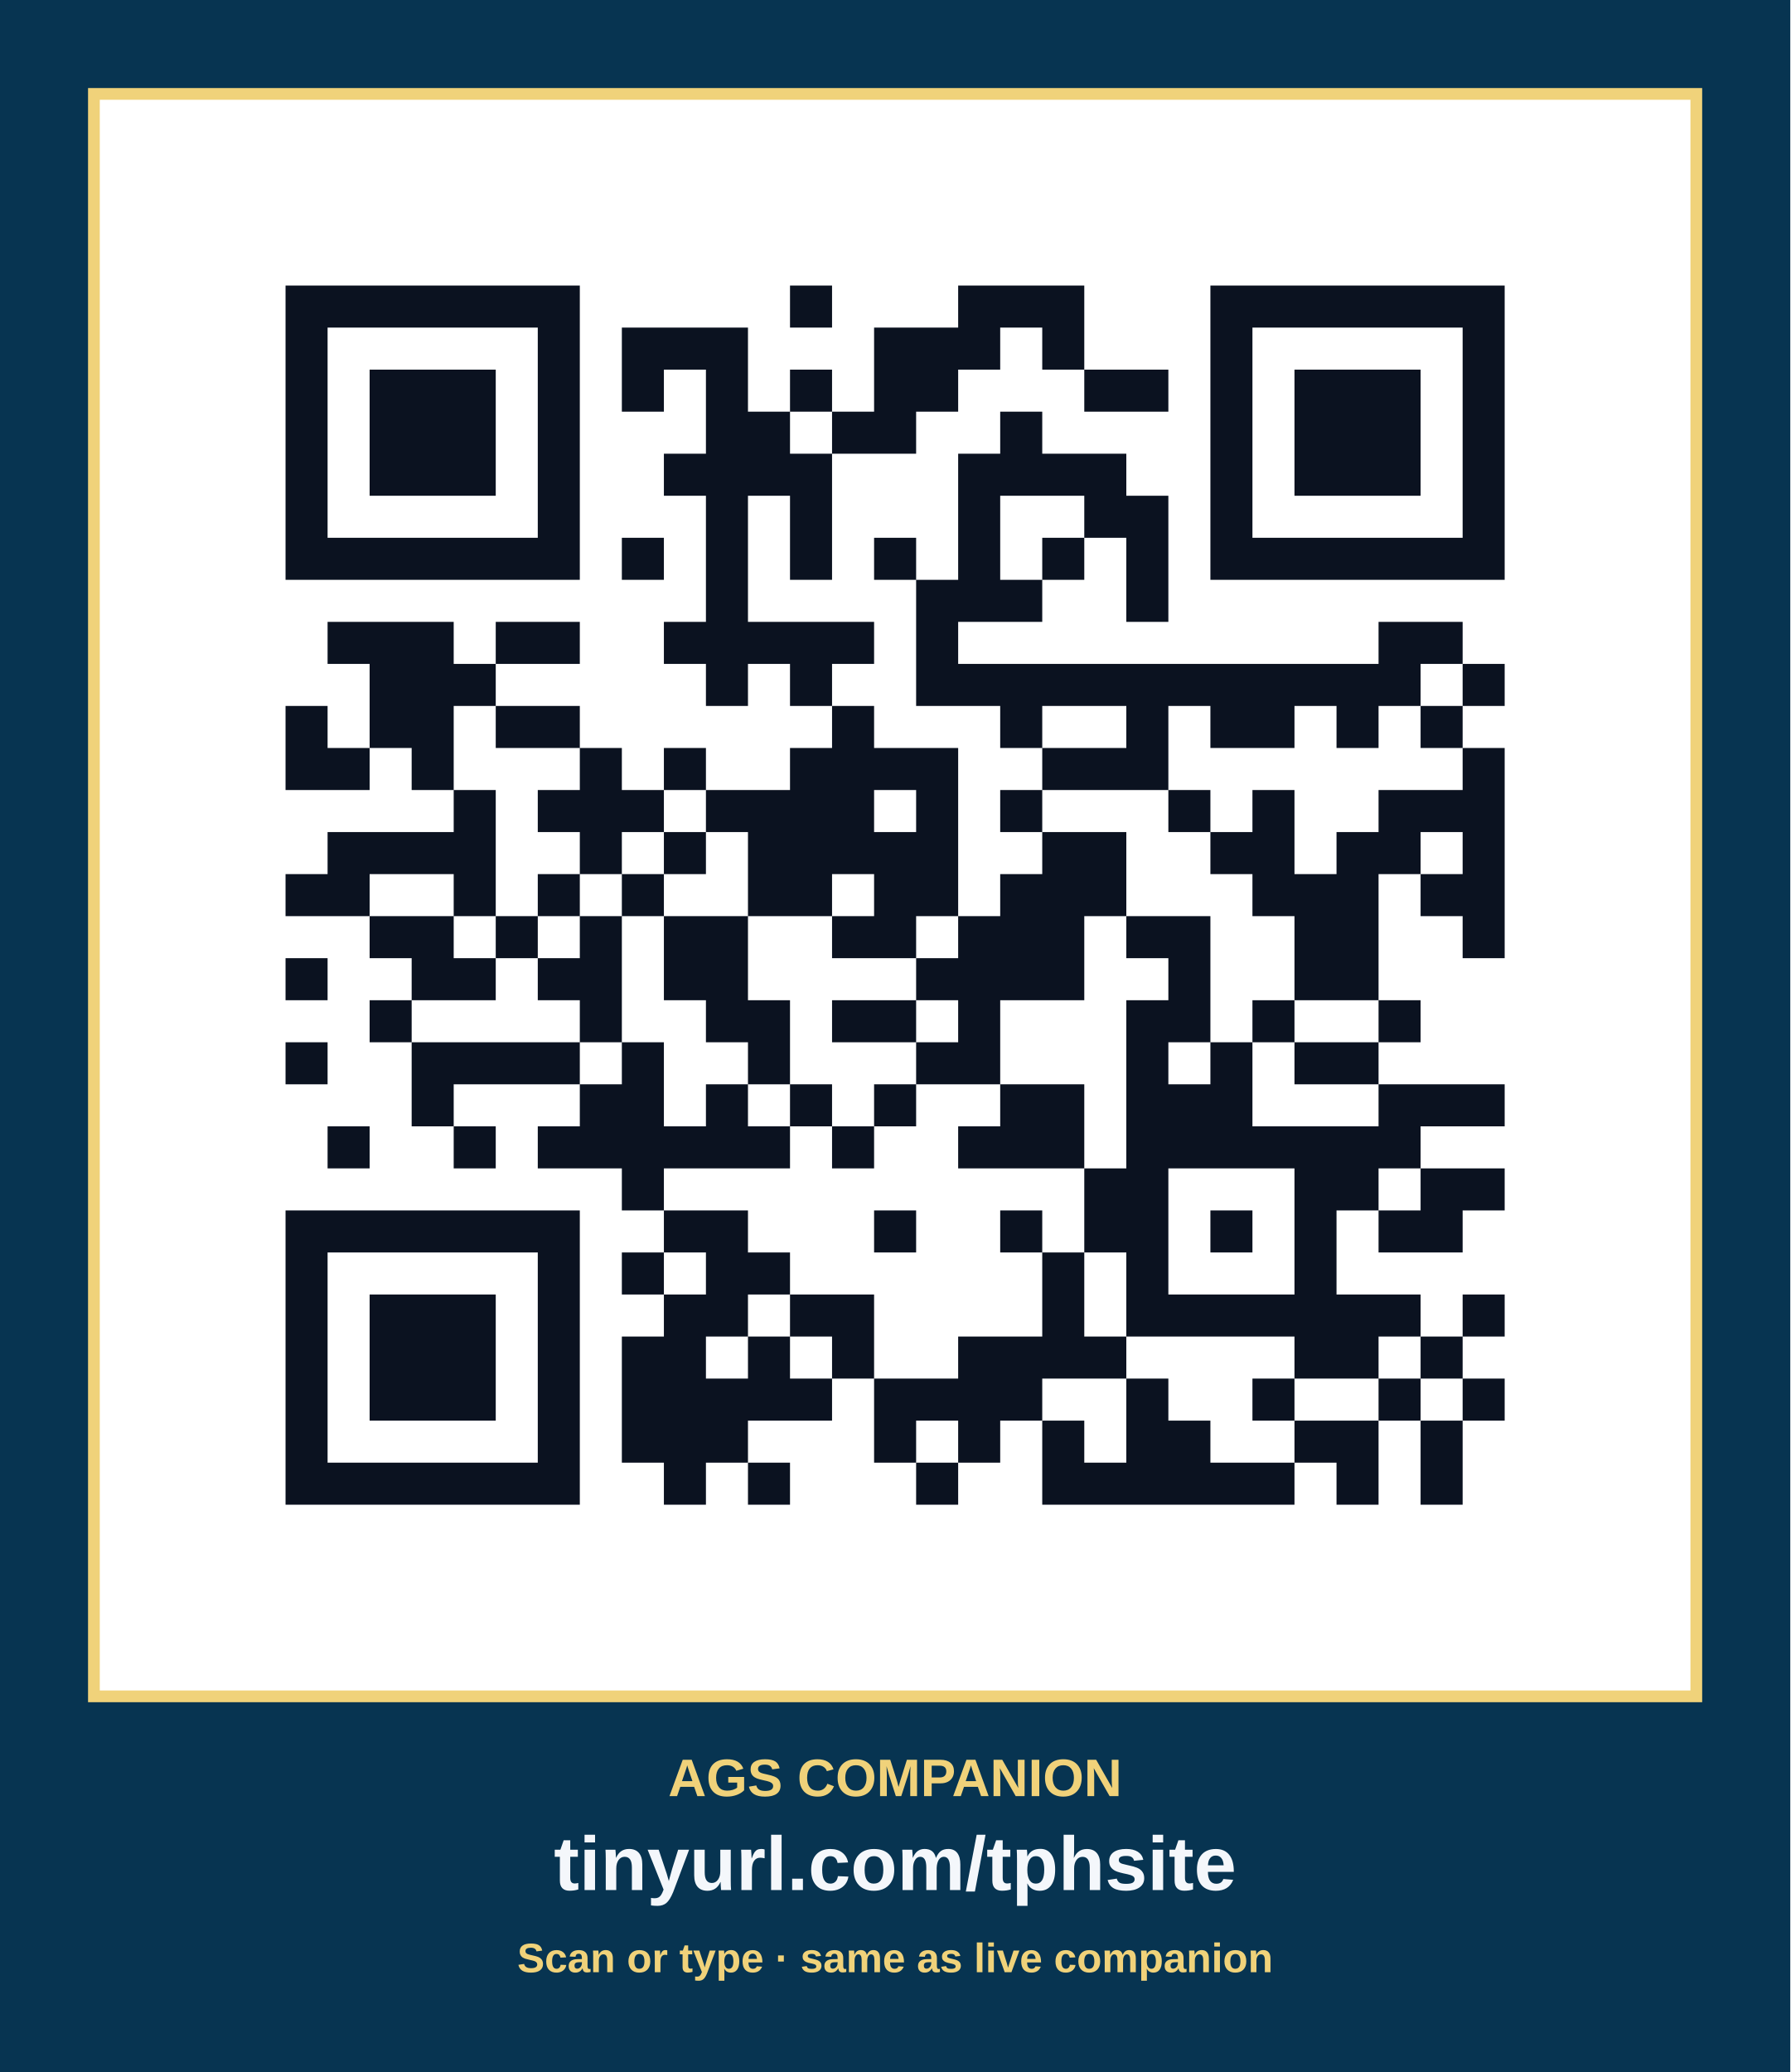
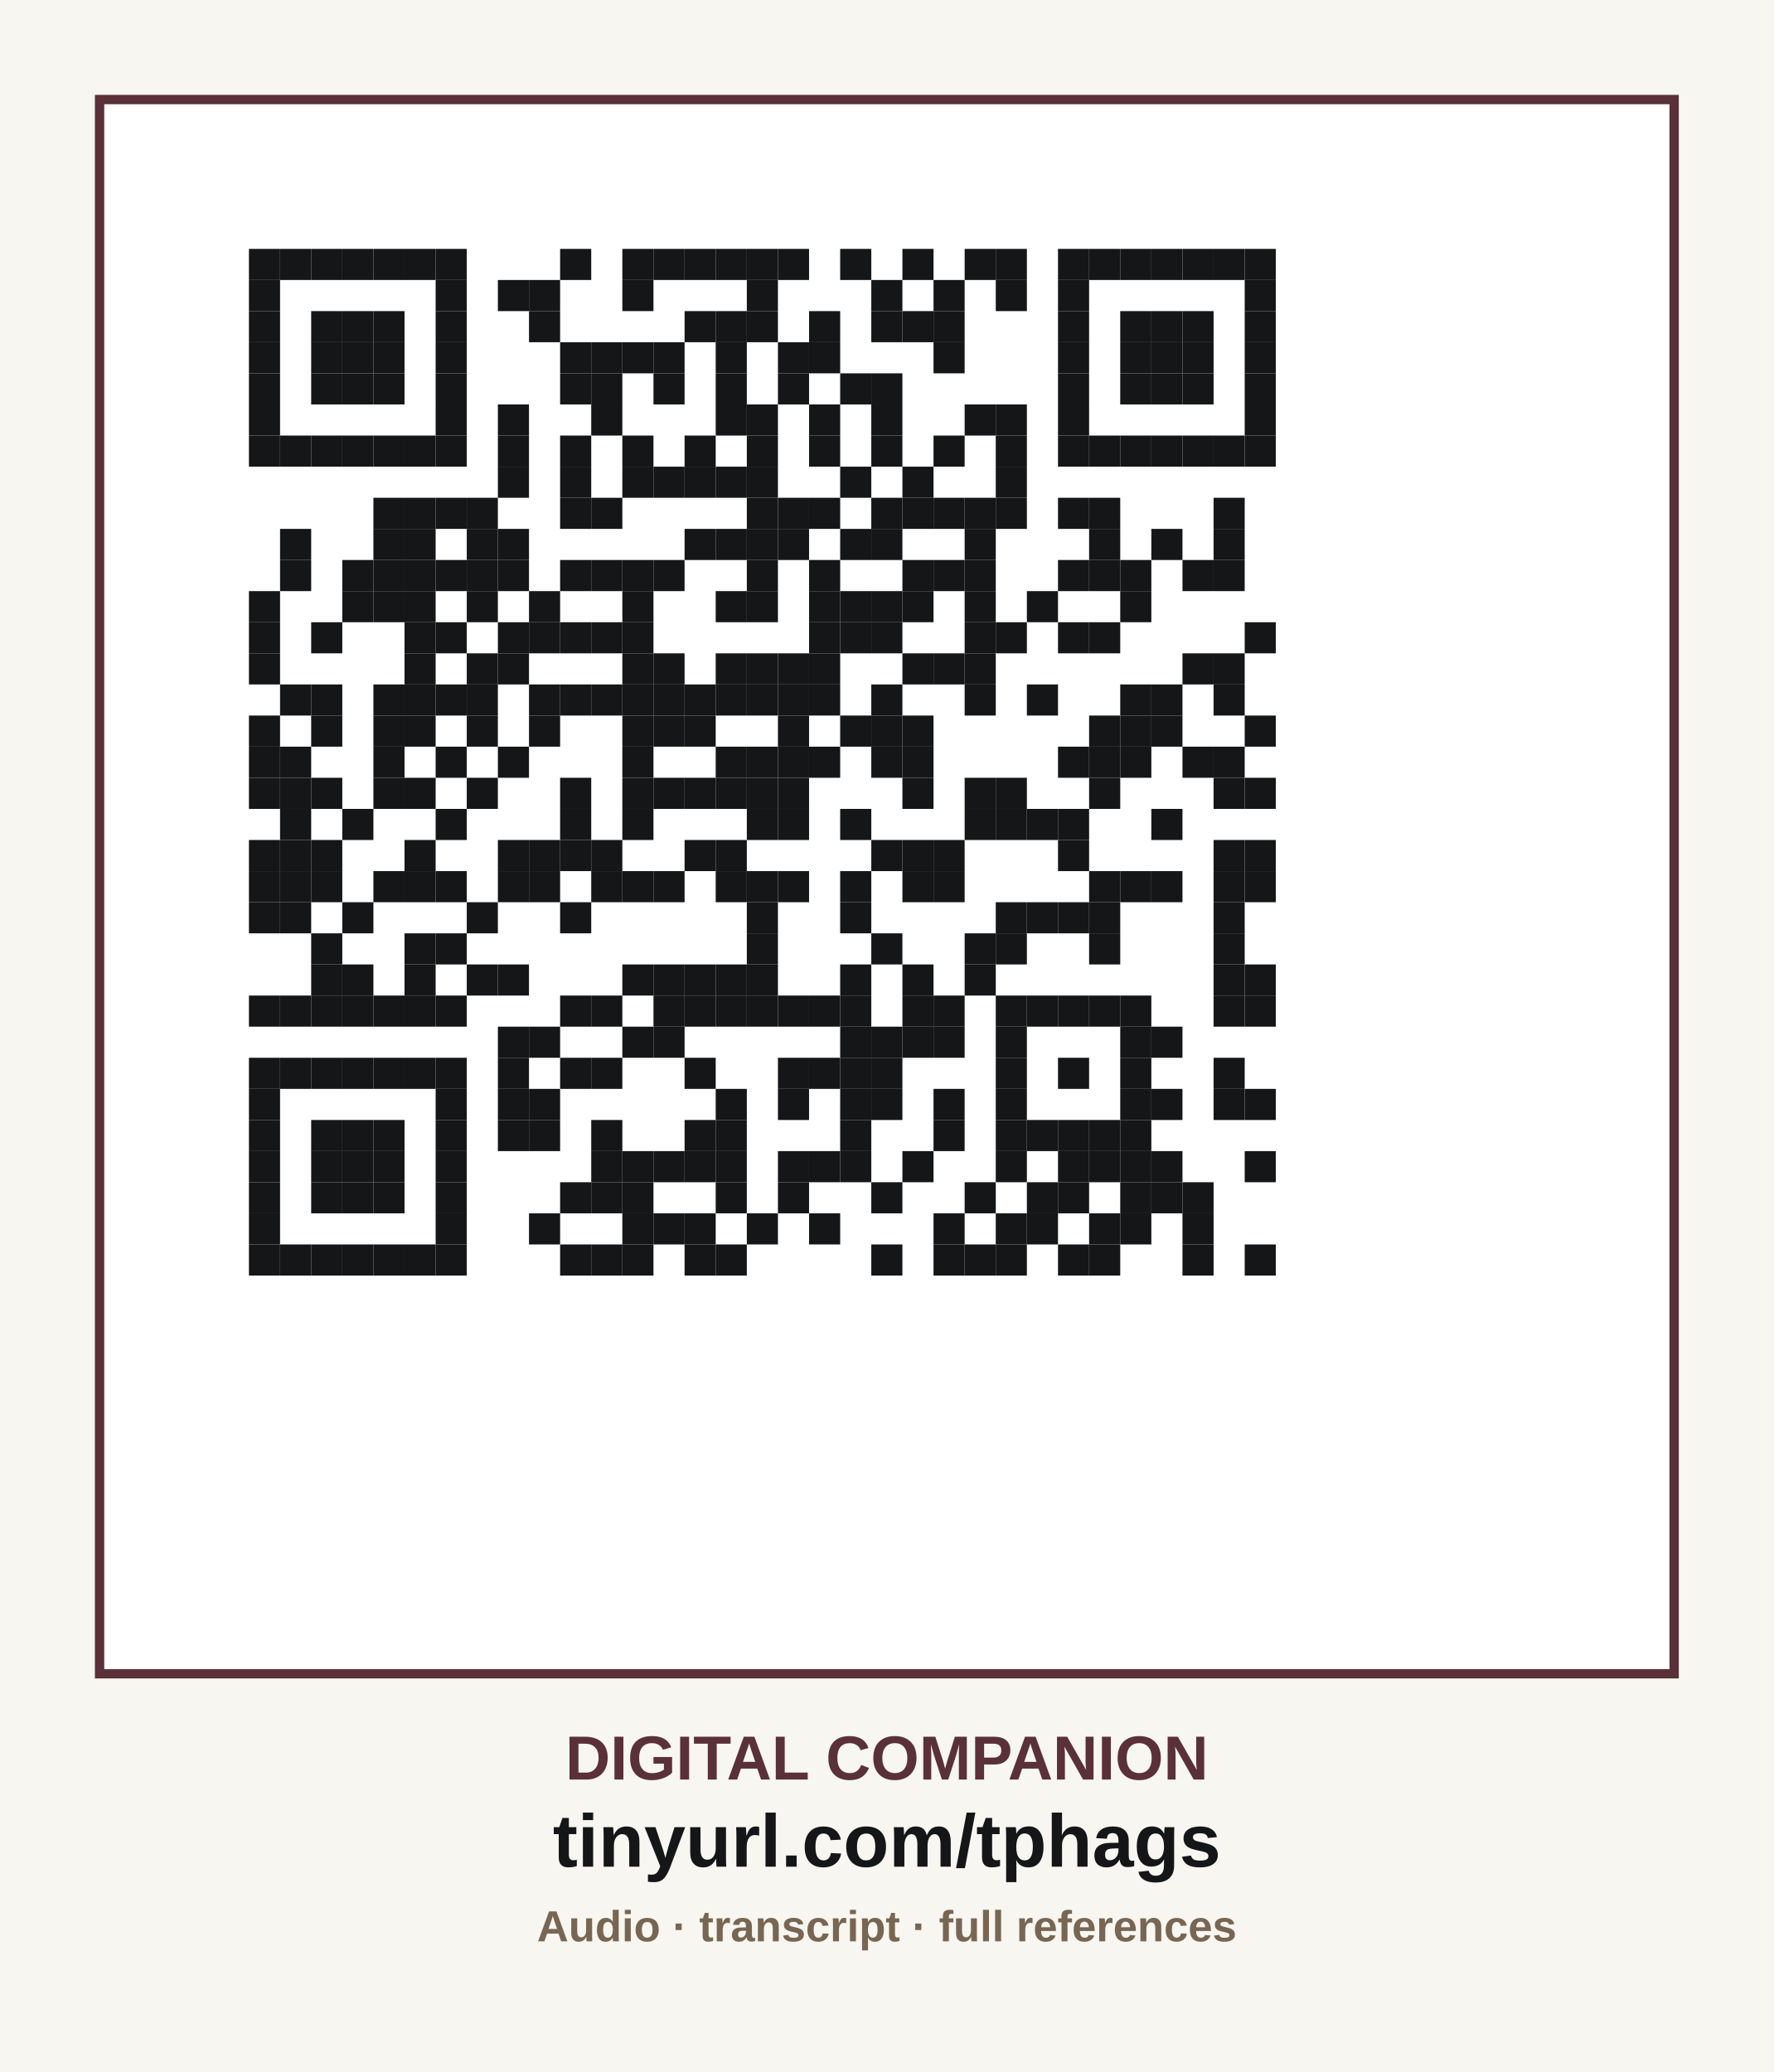
- <svg xmlns="http://www.w3.org/2000/svg" width="610" height="706" viewBox="0 0 610 706">
-   <rect width="100%" height="100%" fill="#073451" />
-   <rect x="32" y="32" width="546" height="546" fill="#ffffff" stroke="#f0d27a" stroke-width="4" />
-   <g transform="translate(40,40) scale(1.432432)">
-     <svg width="370" height="370" class="segno">
-       <g transform="scale(10)">
-         <path fill="#fff" d="M0 0h37v37h-37z" />
-         <path class="qrline" stroke="#0b1220" d="M4 4.5h7m5 0h1m3 0h3m3 0h7m-29 1h1m5 0h1m1 0h3m3 0h3m1 0h1m3 0h1m5 0h1m-29 1h1m1 0h3m1 0h1m1 0h1m1 0h1m1 0h1m1 0h2m3 0h2m1 0h1m1 0h3m1 0h1m-29 1h1m1 0h3m1 0h1m3 0h2m1 0h2m2 0h1m4 0h1m1 0h3m1 0h1m-29 1h1m1 0h3m1 0h1m2 0h4m3 0h4m2 0h1m1 0h3m1 0h1m-29 1h1m5 0h1m3 0h1m1 0h1m3 0h1m2 0h2m1 0h1m5 0h1m-29 1h7m1 0h1m1 0h1m1 0h1m1 0h1m1 0h1m1 0h1m1 0h1m1 0h7m-19 1h1m4 0h3m2 0h1m-20 1h3m1 0h2m2 0h5m1 0h1m10 0h2m-26 1h3m5 0h1m1 0h1m2 0h12m1 0h1m-29 1h1m1 0h2m1 0h2m6 0h1m3 0h1m2 0h1m1 0h2m1 0h1m1 0h1m-28 1h2m1 0h1m3 0h1m1 0h1m2 0h4m2 0h3m7 0h1m-25 1h1m1 0h3m1 0h4m1 0h1m1 0h1m3 0h1m1 0h1m2 0h3m-28 1h4m2 0h1m1 0h1m1 0h5m2 0h2m2 0h2m1 0h2m1 0h1m-29 1h2m2 0h1m1 0h1m1 0h1m2 0h2m1 0h2m1 0h3m3 0h3m1 0h2m-27 1h2m1 0h1m1 0h1m1 0h2m2 0h2m1 0h3m1 0h2m2 0h2m2 0h1m-29 1h1m2 0h2m1 0h2m1 0h2m4 0h4m2 0h1m2 0h2m-24 1h1m4 0h1m2 0h2m1 0h2m1 0h1m3 0h2m1 0h1m2 0h1m-27 1h1m2 0h4m1 0h1m2 0h1m3 0h2m3 0h1m1 0h1m1 0h2m-23 1h1m3 0h2m1 0h1m1 0h1m1 0h1m2 0h2m1 0h3m3 0h3m-28 1h1m2 0h1m1 0h6m1 0h1m2 0h3m1 0h7m-19 1h1m10 0h2m3 0h2m1 0h2m-29 1h7m2 0h2m3 0h1m2 0h1m1 0h2m1 0h1m1 0h1m1 0h2m-28 1h1m5 0h1m1 0h1m1 0h2m6 0h1m1 0h1m3 0h1m-25 1h1m1 0h3m1 0h1m2 0h2m1 0h2m4 0h1m1 0h7m1 0h1m-29 1h1m1 0h3m1 0h1m1 0h2m1 0h1m1 0h1m2 0h4m4 0h2m1 0h1m-28 1h1m1 0h3m1 0h1m1 0h5m1 0h4m2 0h1m2 0h1m2 0h1m1 0h1m-29 1h1m5 0h1m1 0h3m3 0h1m1 0h1m1 0h1m1 0h2m2 0h2m1 0h1m-28 1h7m2 0h1m1 0h1m3 0h1m2 0h6m1 0h1m1 0h1" />
-       </g>
-     </svg>
+ <svg xmlns="http://www.w3.org/2000/svg" width="570" height="666" viewBox="0 0 570 666" role="img" aria-label="QR code. Type tinyurl.com/tphags">
+   <rect width="100%" height="100%" fill="#f7f6f0" />
+   <rect x="32" y="32" width="506" height="506" fill="#ffffff" stroke="#5a3039" stroke-width="3" />
+   <g transform="translate(40,40)" fill="#141618">
+     <rect x="40" y="40" width="10" height="10" />
+     <rect x="50" y="40" width="10" height="10" />
+     <rect x="60" y="40" width="10" height="10" />
+     <rect x="70" y="40" width="10" height="10" />
+     <rect x="80" y="40" width="10" height="10" />
+     <rect x="90" y="40" width="10" height="10" />
+     <rect x="100" y="40" width="10" height="10" />
+     <rect x="140" y="40" width="10" height="10" />
+     <rect x="160" y="40" width="10" height="10" />
+     <rect x="170" y="40" width="10" height="10" />
+     <rect x="180" y="40" width="10" height="10" />
+     <rect x="190" y="40" width="10" height="10" />
+     <rect x="200" y="40" width="10" height="10" />
+     <rect x="210" y="40" width="10" height="10" />
+     <rect x="230" y="40" width="10" height="10" />
+     <rect x="250" y="40" width="10" height="10" />
+     <rect x="270" y="40" width="10" height="10" />
+     <rect x="280" y="40" width="10" height="10" />
+     <rect x="300" y="40" width="10" height="10" />
+     <rect x="310" y="40" width="10" height="10" />
+     <rect x="320" y="40" width="10" height="10" />
+     <rect x="330" y="40" width="10" height="10" />
+     <rect x="340" y="40" width="10" height="10" />
+     <rect x="350" y="40" width="10" height="10" />
+     <rect x="360" y="40" width="10" height="10" />
+     <rect x="40" y="50" width="10" height="10" />
+     <rect x="100" y="50" width="10" height="10" />
+     <rect x="120" y="50" width="10" height="10" />
+     <rect x="130" y="50" width="10" height="10" />
+     <rect x="160" y="50" width="10" height="10" />
+     <rect x="200" y="50" width="10" height="10" />
+     <rect x="240" y="50" width="10" height="10" />
+     <rect x="260" y="50" width="10" height="10" />
+     <rect x="280" y="50" width="10" height="10" />
+     <rect x="300" y="50" width="10" height="10" />
+     <rect x="360" y="50" width="10" height="10" />
+     <rect x="40" y="60" width="10" height="10" />
+     <rect x="60" y="60" width="10" height="10" />
+     <rect x="70" y="60" width="10" height="10" />
+     <rect x="80" y="60" width="10" height="10" />
+     <rect x="100" y="60" width="10" height="10" />
+     <rect x="130" y="60" width="10" height="10" />
+     <rect x="180" y="60" width="10" height="10" />
+     <rect x="190" y="60" width="10" height="10" />
+     <rect x="200" y="60" width="10" height="10" />
+     <rect x="220" y="60" width="10" height="10" />
+     <rect x="240" y="60" width="10" height="10" />
+     <rect x="250" y="60" width="10" height="10" />
+     <rect x="260" y="60" width="10" height="10" />
+     <rect x="300" y="60" width="10" height="10" />
+     <rect x="320" y="60" width="10" height="10" />
+     <rect x="330" y="60" width="10" height="10" />
+     <rect x="340" y="60" width="10" height="10" />
+     <rect x="360" y="60" width="10" height="10" />
+     <rect x="40" y="70" width="10" height="10" />
+     <rect x="60" y="70" width="10" height="10" />
+     <rect x="70" y="70" width="10" height="10" />
+     <rect x="80" y="70" width="10" height="10" />
+     <rect x="100" y="70" width="10" height="10" />
+     <rect x="140" y="70" width="10" height="10" />
+     <rect x="150" y="70" width="10" height="10" />
+     <rect x="160" y="70" width="10" height="10" />
+     <rect x="170" y="70" width="10" height="10" />
+     <rect x="190" y="70" width="10" height="10" />
+     <rect x="210" y="70" width="10" height="10" />
+     <rect x="220" y="70" width="10" height="10" />
+     <rect x="260" y="70" width="10" height="10" />
+     <rect x="300" y="70" width="10" height="10" />
+     <rect x="320" y="70" width="10" height="10" />
+     <rect x="330" y="70" width="10" height="10" />
+     <rect x="340" y="70" width="10" height="10" />
+     <rect x="360" y="70" width="10" height="10" />
+     <rect x="40" y="80" width="10" height="10" />
+     <rect x="60" y="80" width="10" height="10" />
+     <rect x="70" y="80" width="10" height="10" />
+     <rect x="80" y="80" width="10" height="10" />
+     <rect x="100" y="80" width="10" height="10" />
+     <rect x="140" y="80" width="10" height="10" />
+     <rect x="150" y="80" width="10" height="10" />
+     <rect x="170" y="80" width="10" height="10" />
+     <rect x="190" y="80" width="10" height="10" />
+     <rect x="210" y="80" width="10" height="10" />
+     <rect x="230" y="80" width="10" height="10" />
+     <rect x="240" y="80" width="10" height="10" />
+     <rect x="300" y="80" width="10" height="10" />
+     <rect x="320" y="80" width="10" height="10" />
+     <rect x="330" y="80" width="10" height="10" />
+     <rect x="340" y="80" width="10" height="10" />
+     <rect x="360" y="80" width="10" height="10" />
+     <rect x="40" y="90" width="10" height="10" />
+     <rect x="100" y="90" width="10" height="10" />
+     <rect x="120" y="90" width="10" height="10" />
+     <rect x="150" y="90" width="10" height="10" />
+     <rect x="190" y="90" width="10" height="10" />
+     <rect x="200" y="90" width="10" height="10" />
+     <rect x="220" y="90" width="10" height="10" />
+     <rect x="240" y="90" width="10" height="10" />
+     <rect x="270" y="90" width="10" height="10" />
+     <rect x="280" y="90" width="10" height="10" />
+     <rect x="300" y="90" width="10" height="10" />
+     <rect x="360" y="90" width="10" height="10" />
+     <rect x="40" y="100" width="10" height="10" />
+     <rect x="50" y="100" width="10" height="10" />
+     <rect x="60" y="100" width="10" height="10" />
+     <rect x="70" y="100" width="10" height="10" />
+     <rect x="80" y="100" width="10" height="10" />
+     <rect x="90" y="100" width="10" height="10" />
+     <rect x="100" y="100" width="10" height="10" />
+     <rect x="120" y="100" width="10" height="10" />
+     <rect x="140" y="100" width="10" height="10" />
+     <rect x="160" y="100" width="10" height="10" />
+     <rect x="180" y="100" width="10" height="10" />
+     <rect x="200" y="100" width="10" height="10" />
+     <rect x="220" y="100" width="10" height="10" />
+     <rect x="240" y="100" width="10" height="10" />
+     <rect x="260" y="100" width="10" height="10" />
+     <rect x="280" y="100" width="10" height="10" />
+     <rect x="300" y="100" width="10" height="10" />
+     <rect x="310" y="100" width="10" height="10" />
+     <rect x="320" y="100" width="10" height="10" />
+     <rect x="330" y="100" width="10" height="10" />
+     <rect x="340" y="100" width="10" height="10" />
+     <rect x="350" y="100" width="10" height="10" />
+     <rect x="360" y="100" width="10" height="10" />
+     <rect x="120" y="110" width="10" height="10" />
+     <rect x="140" y="110" width="10" height="10" />
+     <rect x="160" y="110" width="10" height="10" />
+     <rect x="170" y="110" width="10" height="10" />
+     <rect x="180" y="110" width="10" height="10" />
+     <rect x="190" y="110" width="10" height="10" />
+     <rect x="200" y="110" width="10" height="10" />
+     <rect x="230" y="110" width="10" height="10" />
+     <rect x="250" y="110" width="10" height="10" />
+     <rect x="280" y="110" width="10" height="10" />
+     <rect x="80" y="120" width="10" height="10" />
+     <rect x="90" y="120" width="10" height="10" />
+     <rect x="100" y="120" width="10" height="10" />
+     <rect x="110" y="120" width="10" height="10" />
+     <rect x="140" y="120" width="10" height="10" />
+     <rect x="150" y="120" width="10" height="10" />
+     <rect x="200" y="120" width="10" height="10" />
+     <rect x="210" y="120" width="10" height="10" />
+     <rect x="220" y="120" width="10" height="10" />
+     <rect x="240" y="120" width="10" height="10" />
+     <rect x="250" y="120" width="10" height="10" />
+     <rect x="260" y="120" width="10" height="10" />
+     <rect x="270" y="120" width="10" height="10" />
+     <rect x="280" y="120" width="10" height="10" />
+     <rect x="300" y="120" width="10" height="10" />
+     <rect x="310" y="120" width="10" height="10" />
+     <rect x="350" y="120" width="10" height="10" />
+     <rect x="50" y="130" width="10" height="10" />
+     <rect x="80" y="130" width="10" height="10" />
+     <rect x="90" y="130" width="10" height="10" />
+     <rect x="110" y="130" width="10" height="10" />
+     <rect x="120" y="130" width="10" height="10" />
+     <rect x="180" y="130" width="10" height="10" />
+     <rect x="190" y="130" width="10" height="10" />
+     <rect x="200" y="130" width="10" height="10" />
+     <rect x="210" y="130" width="10" height="10" />
+     <rect x="230" y="130" width="10" height="10" />
+     <rect x="240" y="130" width="10" height="10" />
+     <rect x="270" y="130" width="10" height="10" />
+     <rect x="310" y="130" width="10" height="10" />
+     <rect x="330" y="130" width="10" height="10" />
+     <rect x="350" y="130" width="10" height="10" />
+     <rect x="50" y="140" width="10" height="10" />
+     <rect x="70" y="140" width="10" height="10" />
+     <rect x="80" y="140" width="10" height="10" />
+     <rect x="90" y="140" width="10" height="10" />
+     <rect x="100" y="140" width="10" height="10" />
+     <rect x="110" y="140" width="10" height="10" />
+     <rect x="120" y="140" width="10" height="10" />
+     <rect x="140" y="140" width="10" height="10" />
+     <rect x="150" y="140" width="10" height="10" />
+     <rect x="160" y="140" width="10" height="10" />
+     <rect x="170" y="140" width="10" height="10" />
+     <rect x="200" y="140" width="10" height="10" />
+     <rect x="220" y="140" width="10" height="10" />
+     <rect x="250" y="140" width="10" height="10" />
+     <rect x="260" y="140" width="10" height="10" />
+     <rect x="270" y="140" width="10" height="10" />
+     <rect x="300" y="140" width="10" height="10" />
+     <rect x="310" y="140" width="10" height="10" />
+     <rect x="320" y="140" width="10" height="10" />
+     <rect x="340" y="140" width="10" height="10" />
+     <rect x="350" y="140" width="10" height="10" />
+     <rect x="40" y="150" width="10" height="10" />
+     <rect x="70" y="150" width="10" height="10" />
+     <rect x="80" y="150" width="10" height="10" />
+     <rect x="90" y="150" width="10" height="10" />
+     <rect x="110" y="150" width="10" height="10" />
+     <rect x="130" y="150" width="10" height="10" />
+     <rect x="160" y="150" width="10" height="10" />
+     <rect x="190" y="150" width="10" height="10" />
+     <rect x="200" y="150" width="10" height="10" />
+     <rect x="220" y="150" width="10" height="10" />
+     <rect x="230" y="150" width="10" height="10" />
+     <rect x="240" y="150" width="10" height="10" />
+     <rect x="250" y="150" width="10" height="10" />
+     <rect x="270" y="150" width="10" height="10" />
+     <rect x="290" y="150" width="10" height="10" />
+     <rect x="320" y="150" width="10" height="10" />
+     <rect x="40" y="160" width="10" height="10" />
+     <rect x="60" y="160" width="10" height="10" />
+     <rect x="90" y="160" width="10" height="10" />
+     <rect x="100" y="160" width="10" height="10" />
+     <rect x="120" y="160" width="10" height="10" />
+     <rect x="130" y="160" width="10" height="10" />
+     <rect x="140" y="160" width="10" height="10" />
+     <rect x="150" y="160" width="10" height="10" />
+     <rect x="160" y="160" width="10" height="10" />
+     <rect x="220" y="160" width="10" height="10" />
+     <rect x="230" y="160" width="10" height="10" />
+     <rect x="240" y="160" width="10" height="10" />
+     <rect x="270" y="160" width="10" height="10" />
+     <rect x="280" y="160" width="10" height="10" />
+     <rect x="300" y="160" width="10" height="10" />
+     <rect x="310" y="160" width="10" height="10" />
+     <rect x="360" y="160" width="10" height="10" />
+     <rect x="40" y="170" width="10" height="10" />
+     <rect x="90" y="170" width="10" height="10" />
+     <rect x="110" y="170" width="10" height="10" />
+     <rect x="120" y="170" width="10" height="10" />
+     <rect x="160" y="170" width="10" height="10" />
+     <rect x="170" y="170" width="10" height="10" />
+     <rect x="190" y="170" width="10" height="10" />
+     <rect x="200" y="170" width="10" height="10" />
+     <rect x="210" y="170" width="10" height="10" />
+     <rect x="220" y="170" width="10" height="10" />
+     <rect x="250" y="170" width="10" height="10" />
+     <rect x="260" y="170" width="10" height="10" />
+     <rect x="270" y="170" width="10" height="10" />
+     <rect x="340" y="170" width="10" height="10" />
+     <rect x="350" y="170" width="10" height="10" />
+     <rect x="50" y="180" width="10" height="10" />
+     <rect x="60" y="180" width="10" height="10" />
+     <rect x="80" y="180" width="10" height="10" />
+     <rect x="90" y="180" width="10" height="10" />
+     <rect x="100" y="180" width="10" height="10" />
+     <rect x="110" y="180" width="10" height="10" />
+     <rect x="130" y="180" width="10" height="10" />
+     <rect x="140" y="180" width="10" height="10" />
+     <rect x="150" y="180" width="10" height="10" />
+     <rect x="160" y="180" width="10" height="10" />
+     <rect x="170" y="180" width="10" height="10" />
+     <rect x="180" y="180" width="10" height="10" />
+     <rect x="190" y="180" width="10" height="10" />
+     <rect x="200" y="180" width="10" height="10" />
+     <rect x="210" y="180" width="10" height="10" />
+     <rect x="220" y="180" width="10" height="10" />
+     <rect x="240" y="180" width="10" height="10" />
+     <rect x="270" y="180" width="10" height="10" />
+     <rect x="290" y="180" width="10" height="10" />
+     <rect x="320" y="180" width="10" height="10" />
+     <rect x="330" y="180" width="10" height="10" />
+     <rect x="350" y="180" width="10" height="10" />
+     <rect x="40" y="190" width="10" height="10" />
+     <rect x="60" y="190" width="10" height="10" />
+     <rect x="80" y="190" width="10" height="10" />
+     <rect x="90" y="190" width="10" height="10" />
+     <rect x="110" y="190" width="10" height="10" />
+     <rect x="130" y="190" width="10" height="10" />
+     <rect x="160" y="190" width="10" height="10" />
+     <rect x="170" y="190" width="10" height="10" />
+     <rect x="180" y="190" width="10" height="10" />
+     <rect x="210" y="190" width="10" height="10" />
+     <rect x="230" y="190" width="10" height="10" />
+     <rect x="240" y="190" width="10" height="10" />
+     <rect x="250" y="190" width="10" height="10" />
+     <rect x="310" y="190" width="10" height="10" />
+     <rect x="320" y="190" width="10" height="10" />
+     <rect x="330" y="190" width="10" height="10" />
+     <rect x="360" y="190" width="10" height="10" />
+     <rect x="40" y="200" width="10" height="10" />
+     <rect x="50" y="200" width="10" height="10" />
+     <rect x="80" y="200" width="10" height="10" />
+     <rect x="100" y="200" width="10" height="10" />
+     <rect x="120" y="200" width="10" height="10" />
+     <rect x="160" y="200" width="10" height="10" />
+     <rect x="190" y="200" width="10" height="10" />
+     <rect x="200" y="200" width="10" height="10" />
+     <rect x="210" y="200" width="10" height="10" />
+     <rect x="220" y="200" width="10" height="10" />
+     <rect x="240" y="200" width="10" height="10" />
+     <rect x="250" y="200" width="10" height="10" />
+     <rect x="300" y="200" width="10" height="10" />
+     <rect x="310" y="200" width="10" height="10" />
+     <rect x="320" y="200" width="10" height="10" />
+     <rect x="340" y="200" width="10" height="10" />
+     <rect x="350" y="200" width="10" height="10" />
+     <rect x="40" y="210" width="10" height="10" />
+     <rect x="50" y="210" width="10" height="10" />
+     <rect x="60" y="210" width="10" height="10" />
+     <rect x="80" y="210" width="10" height="10" />
+     <rect x="90" y="210" width="10" height="10" />
+     <rect x="110" y="210" width="10" height="10" />
+     <rect x="140" y="210" width="10" height="10" />
+     <rect x="160" y="210" width="10" height="10" />
+     <rect x="170" y="210" width="10" height="10" />
+     <rect x="180" y="210" width="10" height="10" />
+     <rect x="190" y="210" width="10" height="10" />
+     <rect x="200" y="210" width="10" height="10" />
+     <rect x="210" y="210" width="10" height="10" />
+     <rect x="250" y="210" width="10" height="10" />
+     <rect x="270" y="210" width="10" height="10" />
+     <rect x="280" y="210" width="10" height="10" />
+     <rect x="310" y="210" width="10" height="10" />
+     <rect x="350" y="210" width="10" height="10" />
+     <rect x="360" y="210" width="10" height="10" />
+     <rect x="50" y="220" width="10" height="10" />
+     <rect x="70" y="220" width="10" height="10" />
+     <rect x="100" y="220" width="10" height="10" />
+     <rect x="140" y="220" width="10" height="10" />
+     <rect x="160" y="220" width="10" height="10" />
+     <rect x="200" y="220" width="10" height="10" />
+     <rect x="210" y="220" width="10" height="10" />
+     <rect x="230" y="220" width="10" height="10" />
+     <rect x="270" y="220" width="10" height="10" />
+     <rect x="280" y="220" width="10" height="10" />
+     <rect x="290" y="220" width="10" height="10" />
+     <rect x="300" y="220" width="10" height="10" />
+     <rect x="330" y="220" width="10" height="10" />
+     <rect x="40" y="230" width="10" height="10" />
+     <rect x="50" y="230" width="10" height="10" />
+     <rect x="60" y="230" width="10" height="10" />
+     <rect x="90" y="230" width="10" height="10" />
+     <rect x="120" y="230" width="10" height="10" />
+     <rect x="130" y="230" width="10" height="10" />
+     <rect x="140" y="230" width="10" height="10" />
+     <rect x="150" y="230" width="10" height="10" />
+     <rect x="180" y="230" width="10" height="10" />
+     <rect x="190" y="230" width="10" height="10" />
+     <rect x="240" y="230" width="10" height="10" />
+     <rect x="250" y="230" width="10" height="10" />
+     <rect x="260" y="230" width="10" height="10" />
+     <rect x="300" y="230" width="10" height="10" />
+     <rect x="350" y="230" width="10" height="10" />
+     <rect x="360" y="230" width="10" height="10" />
+     <rect x="40" y="240" width="10" height="10" />
+     <rect x="50" y="240" width="10" height="10" />
+     <rect x="60" y="240" width="10" height="10" />
+     <rect x="80" y="240" width="10" height="10" />
+     <rect x="90" y="240" width="10" height="10" />
+     <rect x="100" y="240" width="10" height="10" />
+     <rect x="120" y="240" width="10" height="10" />
+     <rect x="130" y="240" width="10" height="10" />
+     <rect x="150" y="240" width="10" height="10" />
+     <rect x="160" y="240" width="10" height="10" />
+     <rect x="170" y="240" width="10" height="10" />
+     <rect x="190" y="240" width="10" height="10" />
+     <rect x="200" y="240" width="10" height="10" />
+     <rect x="210" y="240" width="10" height="10" />
+     <rect x="230" y="240" width="10" height="10" />
+     <rect x="250" y="240" width="10" height="10" />
+     <rect x="260" y="240" width="10" height="10" />
+     <rect x="310" y="240" width="10" height="10" />
+     <rect x="320" y="240" width="10" height="10" />
+     <rect x="330" y="240" width="10" height="10" />
+     <rect x="350" y="240" width="10" height="10" />
+     <rect x="360" y="240" width="10" height="10" />
+     <rect x="40" y="250" width="10" height="10" />
+     <rect x="50" y="250" width="10" height="10" />
+     <rect x="70" y="250" width="10" height="10" />
+     <rect x="110" y="250" width="10" height="10" />
+     <rect x="140" y="250" width="10" height="10" />
+     <rect x="200" y="250" width="10" height="10" />
+     <rect x="230" y="250" width="10" height="10" />
+     <rect x="280" y="250" width="10" height="10" />
+     <rect x="290" y="250" width="10" height="10" />
+     <rect x="300" y="250" width="10" height="10" />
+     <rect x="310" y="250" width="10" height="10" />
+     <rect x="350" y="250" width="10" height="10" />
+     <rect x="60" y="260" width="10" height="10" />
+     <rect x="90" y="260" width="10" height="10" />
+     <rect x="100" y="260" width="10" height="10" />
+     <rect x="200" y="260" width="10" height="10" />
+     <rect x="240" y="260" width="10" height="10" />
+     <rect x="270" y="260" width="10" height="10" />
+     <rect x="280" y="260" width="10" height="10" />
+     <rect x="310" y="260" width="10" height="10" />
+     <rect x="350" y="260" width="10" height="10" />
+     <rect x="60" y="270" width="10" height="10" />
+     <rect x="70" y="270" width="10" height="10" />
+     <rect x="90" y="270" width="10" height="10" />
+     <rect x="110" y="270" width="10" height="10" />
+     <rect x="120" y="270" width="10" height="10" />
+     <rect x="160" y="270" width="10" height="10" />
+     <rect x="170" y="270" width="10" height="10" />
+     <rect x="180" y="270" width="10" height="10" />
+     <rect x="190" y="270" width="10" height="10" />
+     <rect x="200" y="270" width="10" height="10" />
+     <rect x="230" y="270" width="10" height="10" />
+     <rect x="250" y="270" width="10" height="10" />
+     <rect x="270" y="270" width="10" height="10" />
+     <rect x="350" y="270" width="10" height="10" />
+     <rect x="360" y="270" width="10" height="10" />
+     <rect x="40" y="280" width="10" height="10" />
+     <rect x="50" y="280" width="10" height="10" />
+     <rect x="60" y="280" width="10" height="10" />
+     <rect x="70" y="280" width="10" height="10" />
+     <rect x="80" y="280" width="10" height="10" />
+     <rect x="90" y="280" width="10" height="10" />
+     <rect x="100" y="280" width="10" height="10" />
+     <rect x="140" y="280" width="10" height="10" />
+     <rect x="150" y="280" width="10" height="10" />
+     <rect x="170" y="280" width="10" height="10" />
+     <rect x="180" y="280" width="10" height="10" />
+     <rect x="190" y="280" width="10" height="10" />
+     <rect x="200" y="280" width="10" height="10" />
+     <rect x="210" y="280" width="10" height="10" />
+     <rect x="220" y="280" width="10" height="10" />
+     <rect x="230" y="280" width="10" height="10" />
+     <rect x="250" y="280" width="10" height="10" />
+     <rect x="260" y="280" width="10" height="10" />
+     <rect x="280" y="280" width="10" height="10" />
+     <rect x="290" y="280" width="10" height="10" />
+     <rect x="300" y="280" width="10" height="10" />
+     <rect x="310" y="280" width="10" height="10" />
+     <rect x="320" y="280" width="10" height="10" />
+     <rect x="350" y="280" width="10" height="10" />
+     <rect x="360" y="280" width="10" height="10" />
+     <rect x="120" y="290" width="10" height="10" />
+     <rect x="130" y="290" width="10" height="10" />
+     <rect x="160" y="290" width="10" height="10" />
+     <rect x="170" y="290" width="10" height="10" />
+     <rect x="230" y="290" width="10" height="10" />
+     <rect x="240" y="290" width="10" height="10" />
+     <rect x="250" y="290" width="10" height="10" />
+     <rect x="260" y="290" width="10" height="10" />
+     <rect x="280" y="290" width="10" height="10" />
+     <rect x="320" y="290" width="10" height="10" />
+     <rect x="330" y="290" width="10" height="10" />
+     <rect x="40" y="300" width="10" height="10" />
+     <rect x="50" y="300" width="10" height="10" />
+     <rect x="60" y="300" width="10" height="10" />
+     <rect x="70" y="300" width="10" height="10" />
+     <rect x="80" y="300" width="10" height="10" />
+     <rect x="90" y="300" width="10" height="10" />
+     <rect x="100" y="300" width="10" height="10" />
+     <rect x="120" y="300" width="10" height="10" />
+     <rect x="140" y="300" width="10" height="10" />
+     <rect x="150" y="300" width="10" height="10" />
+     <rect x="180" y="300" width="10" height="10" />
+     <rect x="210" y="300" width="10" height="10" />
+     <rect x="220" y="300" width="10" height="10" />
+     <rect x="230" y="300" width="10" height="10" />
+     <rect x="240" y="300" width="10" height="10" />
+     <rect x="280" y="300" width="10" height="10" />
+     <rect x="300" y="300" width="10" height="10" />
+     <rect x="320" y="300" width="10" height="10" />
+     <rect x="350" y="300" width="10" height="10" />
+     <rect x="40" y="310" width="10" height="10" />
+     <rect x="100" y="310" width="10" height="10" />
+     <rect x="120" y="310" width="10" height="10" />
+     <rect x="130" y="310" width="10" height="10" />
+     <rect x="190" y="310" width="10" height="10" />
+     <rect x="210" y="310" width="10" height="10" />
+     <rect x="230" y="310" width="10" height="10" />
+     <rect x="240" y="310" width="10" height="10" />
+     <rect x="260" y="310" width="10" height="10" />
+     <rect x="280" y="310" width="10" height="10" />
+     <rect x="320" y="310" width="10" height="10" />
+     <rect x="330" y="310" width="10" height="10" />
+     <rect x="350" y="310" width="10" height="10" />
+     <rect x="360" y="310" width="10" height="10" />
+     <rect x="40" y="320" width="10" height="10" />
+     <rect x="60" y="320" width="10" height="10" />
+     <rect x="70" y="320" width="10" height="10" />
+     <rect x="80" y="320" width="10" height="10" />
+     <rect x="100" y="320" width="10" height="10" />
+     <rect x="120" y="320" width="10" height="10" />
+     <rect x="130" y="320" width="10" height="10" />
+     <rect x="150" y="320" width="10" height="10" />
+     <rect x="180" y="320" width="10" height="10" />
+     <rect x="190" y="320" width="10" height="10" />
+     <rect x="230" y="320" width="10" height="10" />
+     <rect x="260" y="320" width="10" height="10" />
+     <rect x="280" y="320" width="10" height="10" />
+     <rect x="290" y="320" width="10" height="10" />
+     <rect x="300" y="320" width="10" height="10" />
+     <rect x="310" y="320" width="10" height="10" />
+     <rect x="320" y="320" width="10" height="10" />
+     <rect x="40" y="330" width="10" height="10" />
+     <rect x="60" y="330" width="10" height="10" />
+     <rect x="70" y="330" width="10" height="10" />
+     <rect x="80" y="330" width="10" height="10" />
+     <rect x="100" y="330" width="10" height="10" />
+     <rect x="150" y="330" width="10" height="10" />
+     <rect x="160" y="330" width="10" height="10" />
+     <rect x="170" y="330" width="10" height="10" />
+     <rect x="180" y="330" width="10" height="10" />
+     <rect x="190" y="330" width="10" height="10" />
+     <rect x="210" y="330" width="10" height="10" />
+     <rect x="220" y="330" width="10" height="10" />
+     <rect x="230" y="330" width="10" height="10" />
+     <rect x="250" y="330" width="10" height="10" />
+     <rect x="280" y="330" width="10" height="10" />
+     <rect x="300" y="330" width="10" height="10" />
+     <rect x="310" y="330" width="10" height="10" />
+     <rect x="320" y="330" width="10" height="10" />
+     <rect x="330" y="330" width="10" height="10" />
+     <rect x="360" y="330" width="10" height="10" />
+     <rect x="40" y="340" width="10" height="10" />
+     <rect x="60" y="340" width="10" height="10" />
+     <rect x="70" y="340" width="10" height="10" />
+     <rect x="80" y="340" width="10" height="10" />
+     <rect x="100" y="340" width="10" height="10" />
+     <rect x="140" y="340" width="10" height="10" />
+     <rect x="150" y="340" width="10" height="10" />
+     <rect x="160" y="340" width="10" height="10" />
+     <rect x="190" y="340" width="10" height="10" />
+     <rect x="210" y="340" width="10" height="10" />
+     <rect x="240" y="340" width="10" height="10" />
+     <rect x="270" y="340" width="10" height="10" />
+     <rect x="290" y="340" width="10" height="10" />
+     <rect x="300" y="340" width="10" height="10" />
+     <rect x="320" y="340" width="10" height="10" />
+     <rect x="330" y="340" width="10" height="10" />
+     <rect x="340" y="340" width="10" height="10" />
+     <rect x="40" y="350" width="10" height="10" />
+     <rect x="100" y="350" width="10" height="10" />
+     <rect x="130" y="350" width="10" height="10" />
+     <rect x="160" y="350" width="10" height="10" />
+     <rect x="170" y="350" width="10" height="10" />
+     <rect x="180" y="350" width="10" height="10" />
+     <rect x="200" y="350" width="10" height="10" />
+     <rect x="220" y="350" width="10" height="10" />
+     <rect x="260" y="350" width="10" height="10" />
+     <rect x="280" y="350" width="10" height="10" />
+     <rect x="290" y="350" width="10" height="10" />
+     <rect x="310" y="350" width="10" height="10" />
+     <rect x="320" y="350" width="10" height="10" />
+     <rect x="340" y="350" width="10" height="10" />
+     <rect x="40" y="360" width="10" height="10" />
+     <rect x="50" y="360" width="10" height="10" />
+     <rect x="60" y="360" width="10" height="10" />
+     <rect x="70" y="360" width="10" height="10" />
+     <rect x="80" y="360" width="10" height="10" />
+     <rect x="90" y="360" width="10" height="10" />
+     <rect x="100" y="360" width="10" height="10" />
+     <rect x="140" y="360" width="10" height="10" />
+     <rect x="150" y="360" width="10" height="10" />
+     <rect x="160" y="360" width="10" height="10" />
+     <rect x="180" y="360" width="10" height="10" />
+     <rect x="190" y="360" width="10" height="10" />
+     <rect x="240" y="360" width="10" height="10" />
+     <rect x="260" y="360" width="10" height="10" />
+     <rect x="270" y="360" width="10" height="10" />
+     <rect x="280" y="360" width="10" height="10" />
+     <rect x="300" y="360" width="10" height="10" />
+     <rect x="310" y="360" width="10" height="10" />
+     <rect x="340" y="360" width="10" height="10" />
+     <rect x="360" y="360" width="10" height="10" />
  </g>
-   <text x="305" y="612" text-anchor="middle" font-family="Arial, Helvetica, sans-serif" font-size="18" font-weight="800" fill="#f0d27a">AGS COMPANION</text>
-   <text x="305" y="644" text-anchor="middle" font-family="Arial, Helvetica, sans-serif" font-size="26" font-weight="800" fill="#f4f7fb">tinyurl.com/tphsite</text>
-   <text x="305" y="672" text-anchor="middle" font-family="Arial, Helvetica, sans-serif" font-size="14" font-weight="600" fill="#f0d27a">Scan or type · same as live companion</text>
+   <text x="285.0" y="572" text-anchor="middle" font-family="Arial, Helvetica, sans-serif" font-size="20" font-weight="800" fill="#5a3039">DIGITAL COMPANION</text>
+   <text x="285.0" y="600" text-anchor="middle" font-family="Arial, Helvetica, sans-serif" font-size="24" font-weight="800" fill="#141618">tinyurl.com/tphags</text>
+   <text x="285.0" y="624" text-anchor="middle" font-family="Arial, Helvetica, sans-serif" font-size="14" font-weight="600" fill="#786653">Audio · transcript · full references</text>
</svg>
